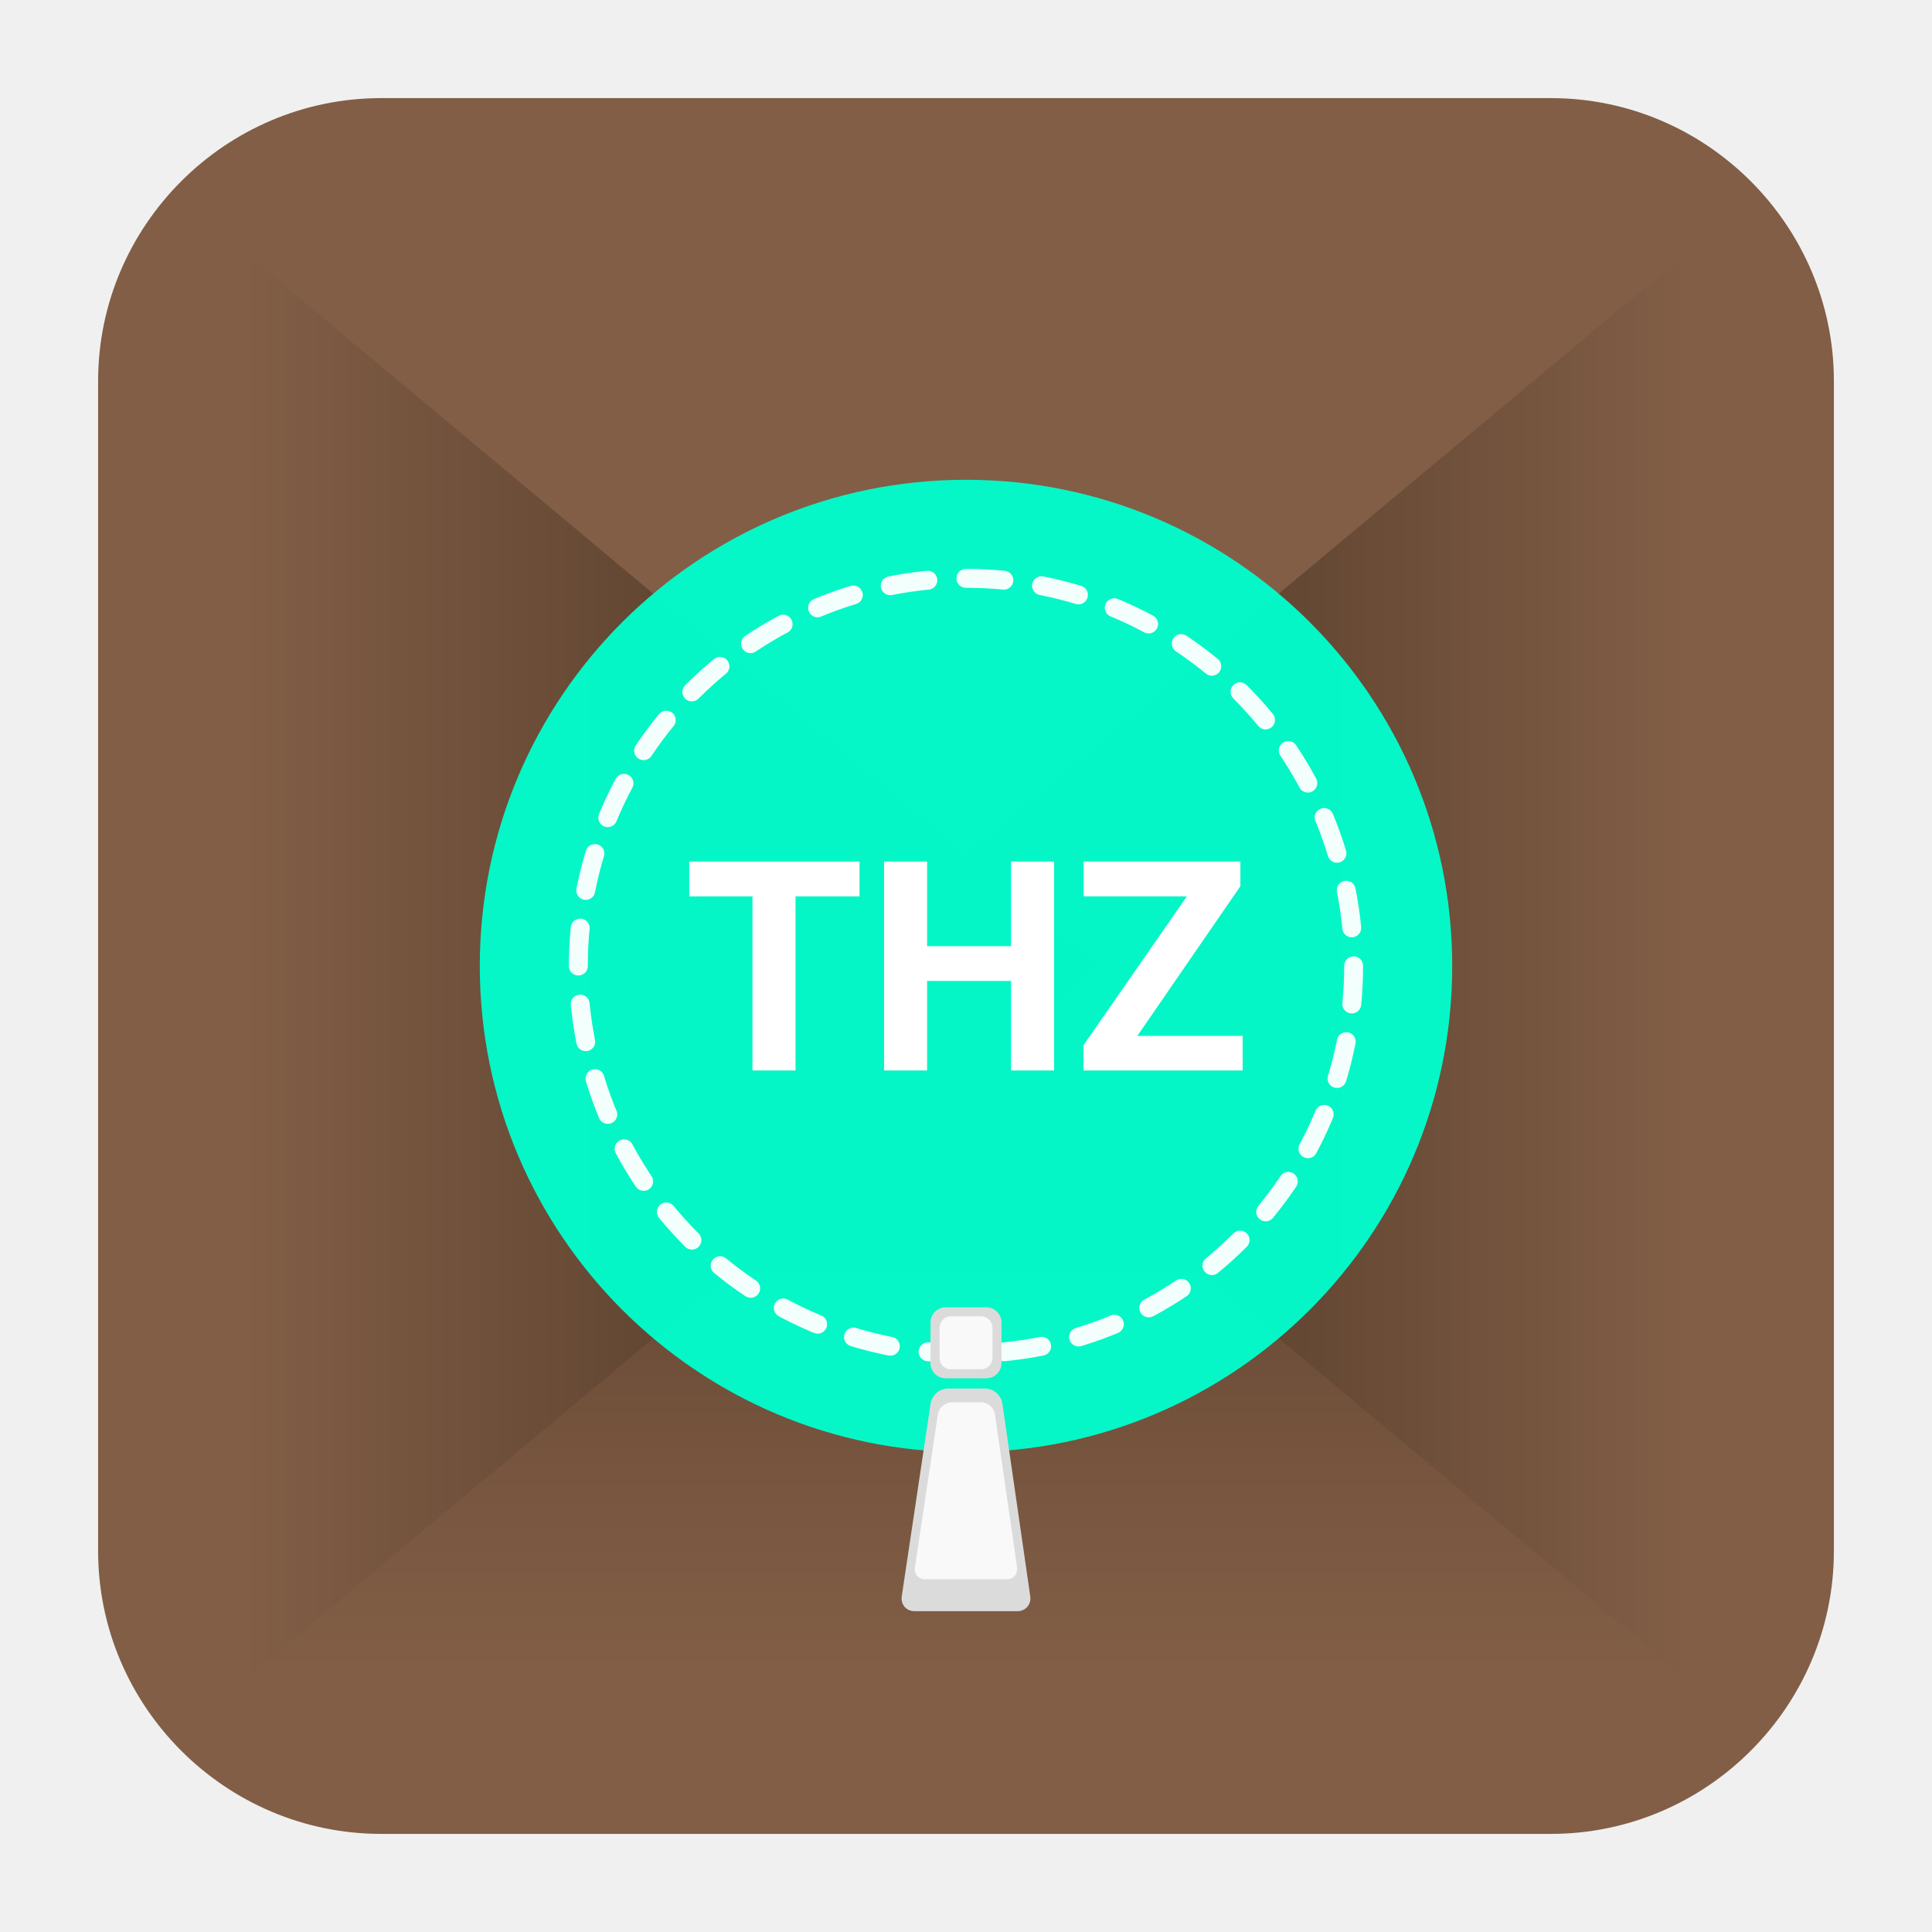
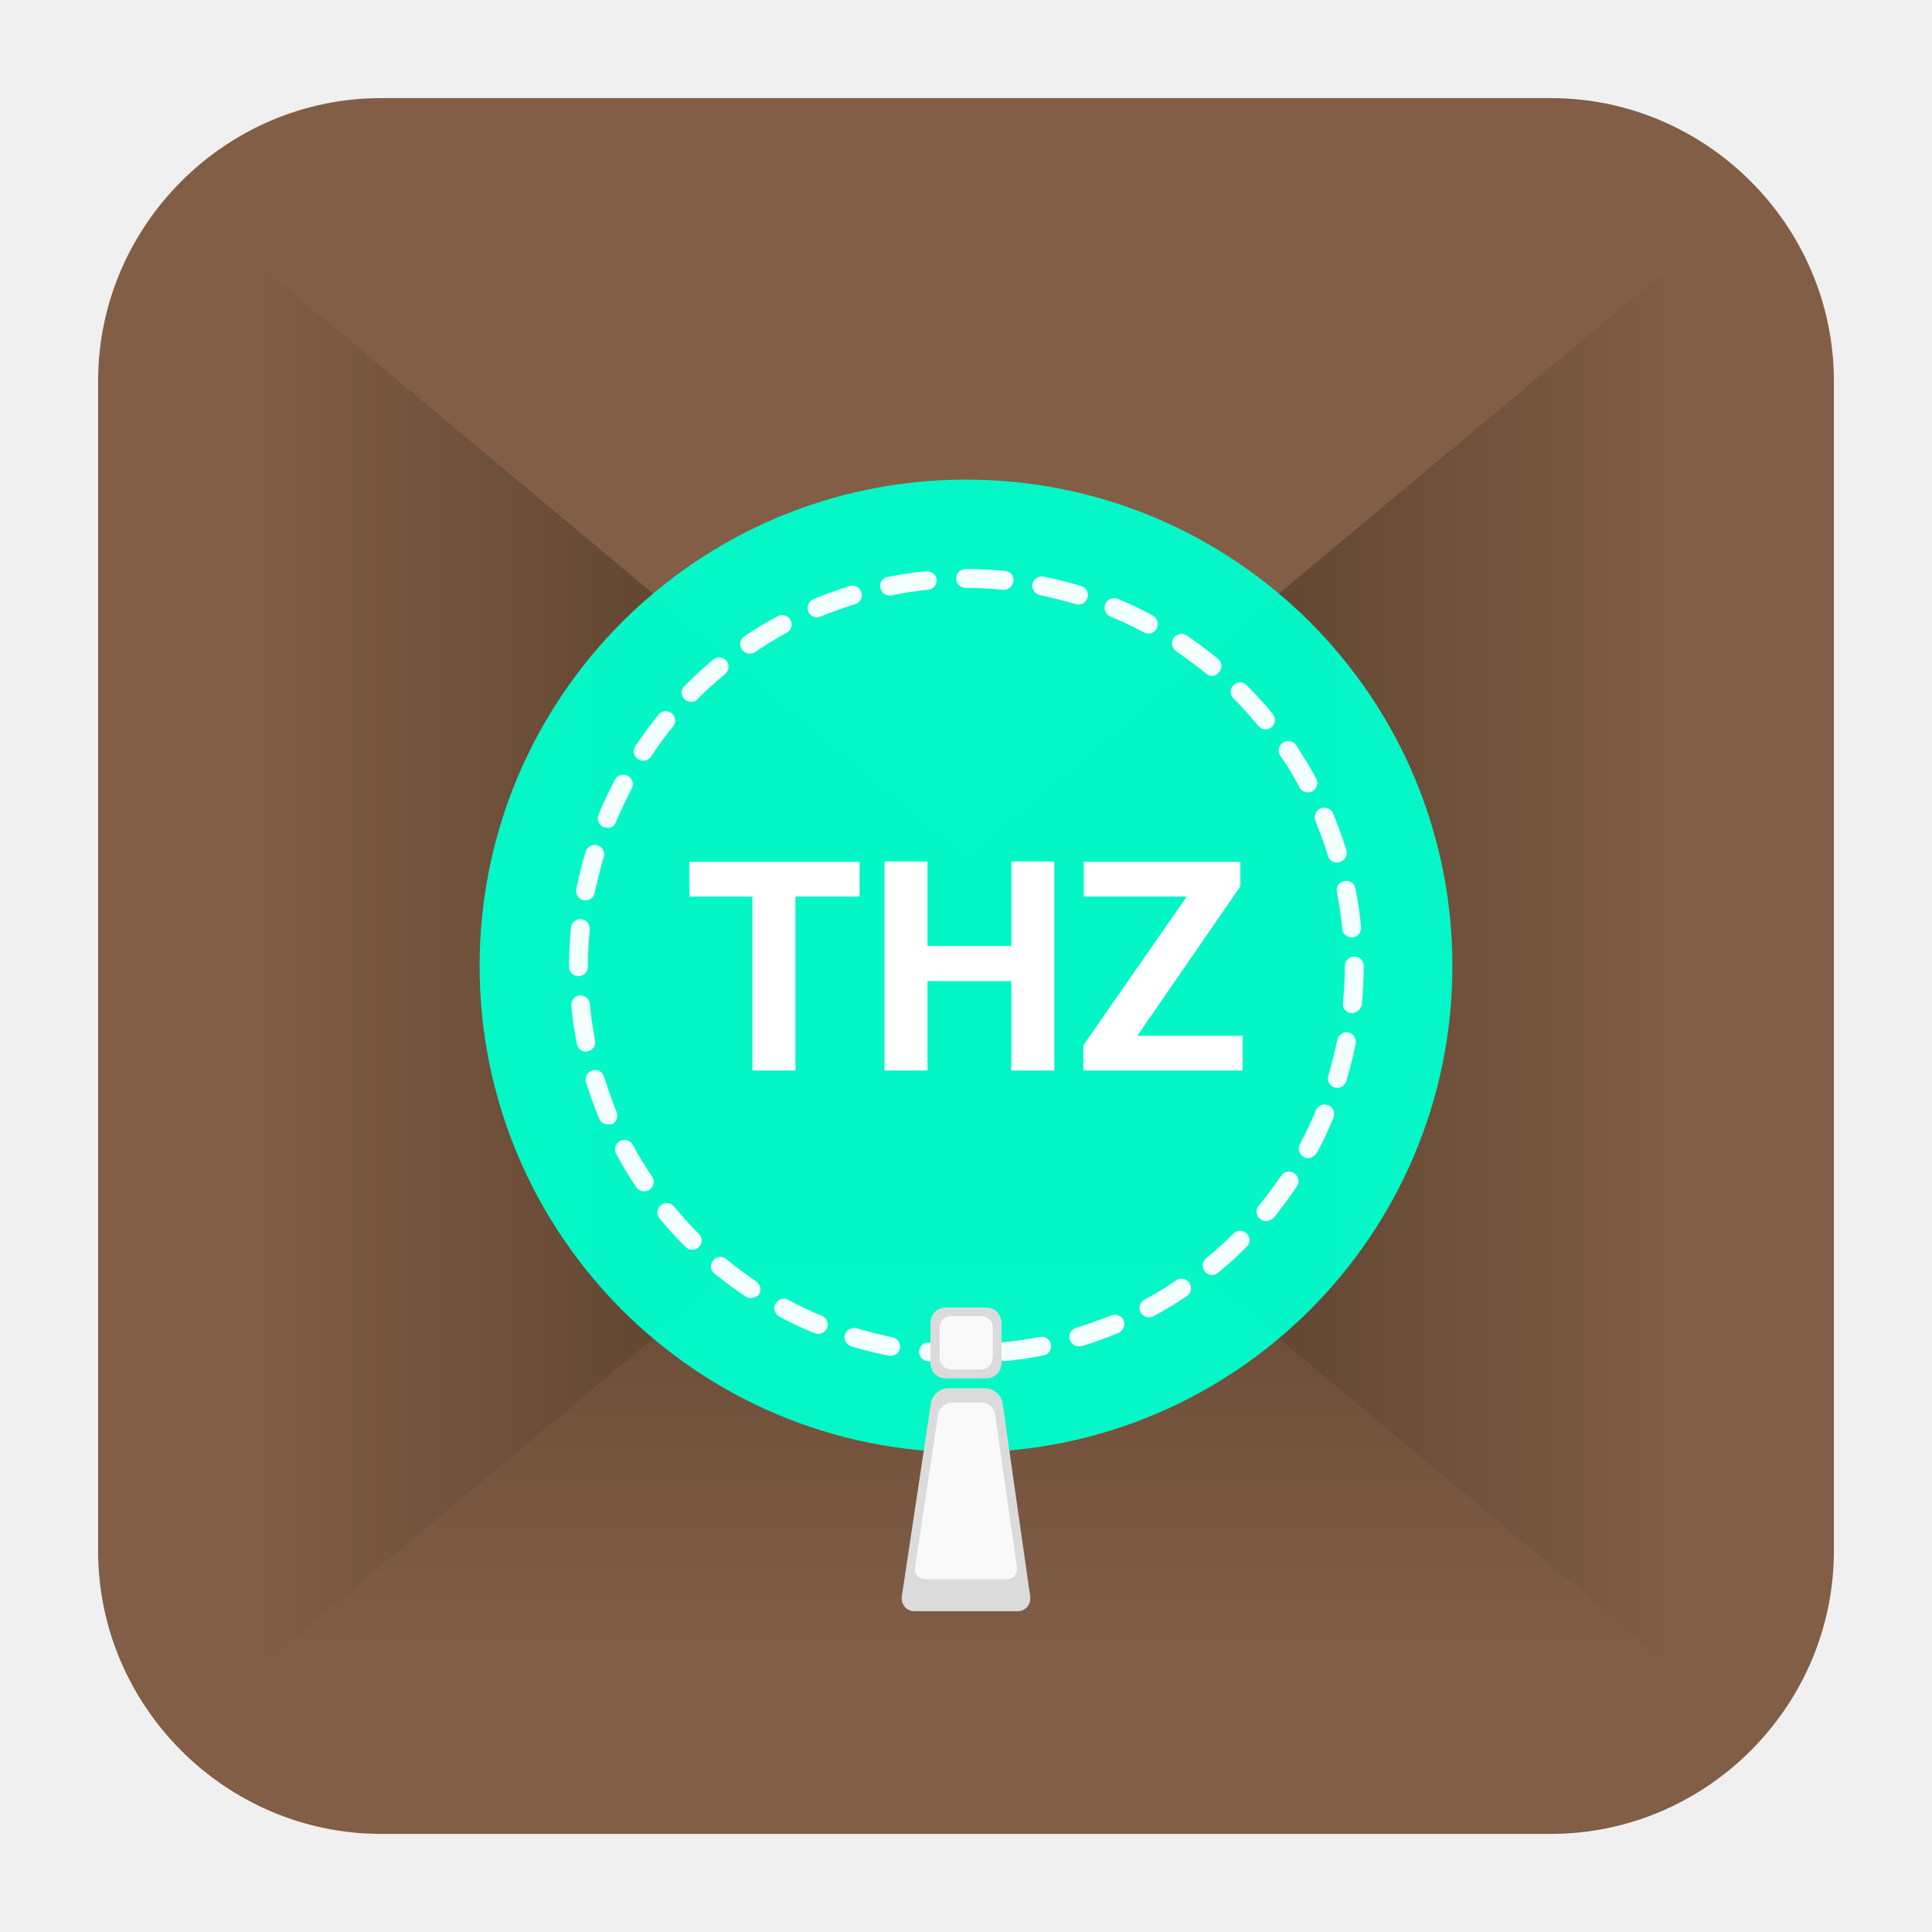
- <svg xmlns="http://www.w3.org/2000/svg" version="1.1" id="Layer_2" x="0px" y="0px" viewBox="0 0 512 512" enable-background="new 0 0 512 512" xml:space="preserve">
-   <path fill="#825E46" d="M411,486H101c-41.25,0-75-33.75-75-75V101c0-41.25,33.75-75,75-75h310c41.25,0,75,33.75,75,75v310  C486,452.25,452.25,486,411,486z" />
+ <svg xmlns="http://www.w3.org/2000/svg" version="1.1" id="Layer_2_1_" x="0px" y="0px" viewBox="0 0 512 512" style="enable-background:new 0 0 512 512;" xml:space="preserve">
+   <style type="text/css">
+ 	.st0{fill:#825E46;}
+ 	.st1{fill:url(#SVGID_1_);}
+ 	.st2{fill:url(#SVGID_2_);}
+ 	.st3{fill:url(#SVGID_3_);}
+ 	.st4{display:none;}
+ 	.st5{display:inline;opacity:0.95;enable-background:new    ;}
+ 	.st6{opacity:0.95;fill:#F45C08;enable-background:new    ;}
+ 	.st7{fill:#FFFFFF;}
+ 	.st8{display:inline;}
+ 	.st9{fill:#DBDBDB;}
+ 	.st10{fill:#F9F9F9;}
+ 	.st11{opacity:0.95;fill:#00FFCE;enable-background:new    ;}
+ 	.st12{opacity:0.95;enable-background:new    ;}
+ </style>
+   <path class="st0" d="M411,486H101c-41.2,0-75-33.8-75-75V101c0-41.2,33.8-75,75-75h310c41.2,0,75,33.8,75,75v310  C486,452.2,452.2,486,411,486z" />
  <g>
-     <linearGradient id="SVGID_1_" gradientUnits="userSpaceOnUse" x1="256" y1="443.014" x2="256" y2="227.272">
+     <linearGradient id="SVGID_1_" gradientUnits="userSpaceOnUse" x1="256" y1="68.986" x2="256" y2="284.728" gradientTransform="matrix(1 0 0 -1 0 512)">
      <stop offset="0" style="stop-color:#825E46" />
      <stop offset="0.329" style="stop-color:#73523C" />
      <stop offset="0.962" style="stop-color:#4B3423" />
      <stop offset="1" style="stop-color:#483221" />
    </linearGradient>
-     <polygon fill="url(#SVGID_1_)" points="68.934,443.014 256,227.272 443.066,443.014  " />
-     <linearGradient id="SVGID_2_" gradientUnits="userSpaceOnUse" x1="220.708" y1="256" x2="447.57" y2="256">
+     <polygon class="st1" points="68.9,443 256,227.3 443.1,443  " />
+     <linearGradient id="SVGID_2_" gradientUnits="userSpaceOnUse" x1="220.708" y1="256" x2="447.57" y2="256" gradientTransform="matrix(1 0 0 -1 0 512)">
      <stop offset="0" style="stop-color:#483221" />
      <stop offset="0.312" style="stop-color:#563D2A" />
      <stop offset="0.902" style="stop-color:#7B5942" />
      <stop offset="1" style="stop-color:#825E46" />
    </linearGradient>
-     <polygon fill="url(#SVGID_2_)" points="447.57,445.439 220.708,256 447.57,66.561  " />
-     <linearGradient id="SVGID_3_" gradientUnits="userSpaceOnUse" x1="64.43" y1="256" x2="291.292" y2="256">
+     <polygon class="st2" points="447.6,445.4 220.7,256 447.6,66.6  " />
+     <linearGradient id="SVGID_3_" gradientUnits="userSpaceOnUse" x1="64.43" y1="256" x2="291.292" y2="256" gradientTransform="matrix(1 0 0 -1 0 512)">
      <stop offset="0" style="stop-color:#825E46" />
-       <stop offset="0.098" style="stop-color:#7B5942" />
+       <stop offset="9.840000e-02" style="stop-color:#7B5942" />
      <stop offset="0.688" style="stop-color:#563D2A" />
      <stop offset="1" style="stop-color:#483221" />
    </linearGradient>
-     <polygon fill="url(#SVGID_3_)" points="64.43,445.439 291.292,256 64.43,66.561  " />
+     <polygon class="st3" points="64.4,445.4 291.3,256 64.4,66.6  " />
  </g>
-   <g display="none">
-     <g display="inline" opacity="0.95" enable-background="new    ">
-       <circle opacity="0.95" fill="#F45C08" enable-background="new    " cx="256" cy="250.081" r="129.794" />
-       <path fill="#FFFFFF" d="M253.249,352.989c-0.008,0-0.017,0-0.025,0c-3.367-0.033-6.762-0.127-10.088-0.279    c-1.399-0.063-2.482-1.25-2.418-2.649c0.064-1.4,1.229-2.492,2.65-2.418c3.266,0.149,6.599,0.241,9.906,0.273    c1.401,0.014,2.525,1.16,2.512,2.561C255.771,351.869,254.638,352.989,253.249,352.989z M265.239,352.852    c-1.361,0-2.488-1.081-2.533-2.452c-0.046-1.4,1.051-2.573,2.451-2.62c3.326-0.11,6.65-0.28,9.881-0.507    c1.401-0.095,2.61,0.955,2.708,2.353c0.098,1.397-0.956,2.61-2.353,2.708c-3.292,0.231-6.68,0.404-10.067,0.517    C265.296,352.852,265.268,352.852,265.239,352.852z M231.291,351.894c-0.078,0-0.156-0.003-0.235-0.011    c-3.416-0.314-6.794-0.698-10.04-1.138c-1.388-0.189-2.36-1.467-2.171-2.855c0.189-1.388,1.471-2.36,2.855-2.172    c3.173,0.432,6.477,0.806,9.821,1.115c1.395,0.128,2.421,1.363,2.293,2.757C233.693,350.906,232.587,351.894,231.291,351.894z     M287.151,351.215c-1.266,0-2.361-0.946-2.516-2.235c-0.166-1.391,0.826-2.653,2.217-2.82c3.344-0.4,6.631-0.872,9.77-1.402    c1.386-0.237,2.691,0.698,2.924,2.078c0.234,1.382-0.697,2.691-2.078,2.924c-3.22,0.544-6.59,1.027-10.014,1.438    C287.353,351.209,287.251,351.215,287.151,351.215z M209.534,348.793c-0.165,0-0.334-0.016-0.503-0.05    c-3.47-0.699-6.799-1.483-9.896-2.332c-1.351-0.371-2.146-1.767-1.775-3.117c0.371-1.351,1.769-2.143,3.117-1.775    c2.985,0.818,6.199,1.576,9.555,2.251c1.373,0.276,2.262,1.614,1.986,2.987C211.776,347.962,210.717,348.793,209.534,348.793z     M308.789,347.387c-1.14,0-2.177-0.775-2.461-1.932c-0.334-1.36,0.497-2.735,1.858-3.068c3.344-0.821,6.502-1.735,9.388-2.714    c1.329-0.452,2.766,0.26,3.217,1.586s-0.26,2.767-1.586,3.217c-3.023,1.026-6.323,1.981-9.808,2.837    C309.193,347.362,308.989,347.387,308.789,347.387z M188.448,342.678c-0.323,0-0.651-0.062-0.968-0.193    c-3.53-1.46-6.654-3.065-9.286-4.773c-1.175-0.762-1.51-2.333-0.748-3.508c0.762-1.176,2.334-1.509,3.508-0.748    c2.373,1.539,5.221,2.999,8.465,4.341c1.294,0.536,1.91,2.019,1.374,3.313C190.388,342.087,189.444,342.678,188.448,342.678z     M329.406,339.911c-0.9,0-1.772-0.48-2.231-1.326c-0.668-1.232-0.212-2.771,1.018-3.44c3.085-1.675,5.608-3.484,7.498-5.373    c0.991-0.991,2.596-0.991,3.587,0c0.991,0.991,0.991,2.596,0,3.587c-2.235,2.235-5.15,4.336-8.663,6.245    C330.23,339.812,329.815,339.911,329.406,339.911z M171.032,329.843c-0.809,0-1.604-0.385-2.095-1.104    c-1.773-2.591-3.44-5.693-4.954-9.222c-0.552-1.288,0.043-2.779,1.331-3.332c1.288-0.55,2.778,0.044,3.331,1.331    c1.385,3.227,2.892,6.04,4.479,8.358c0.791,1.156,0.495,2.735-0.66,3.526C172.024,329.7,171.526,329.843,171.032,329.843z     M344.18,324.313c-0.379,0-0.765-0.086-1.128-0.267c-1.254-0.624-1.766-2.146-1.141-3.4c1.305-2.623,2.535-5.626,3.657-8.926    c0.452-1.326,1.892-2.038,3.218-1.585c1.327,0.451,2.036,1.891,1.585,3.218c-1.195,3.513-2.514,6.727-3.919,9.552    C346.009,323.797,345.112,324.313,344.18,324.313z M162.372,309.739c-1.106,0-2.123-0.729-2.439-1.847    c-0.872-3.081-1.68-6.407-2.401-9.885c-0.284-1.372,0.597-2.715,1.969-2.999c1.369-0.281,2.714,0.597,2.998,1.969    c0.697,3.36,1.476,6.568,2.315,9.534c0.382,1.347-0.402,2.749-1.75,3.131C162.833,309.707,162.601,309.739,162.372,309.739z     M351.217,303.533c-0.189,0-0.381-0.022-0.574-0.066c-1.365-0.316-2.215-1.678-1.899-3.043c0.705-3.047,1.351-6.293,1.92-9.652    c0.235-1.38,1.545-2.311,2.925-2.077c1.381,0.234,2.31,1.544,2.077,2.925c-0.586,3.457-1.251,6.804-1.98,9.947    C353.414,302.741,352.371,303.533,351.217,303.533z M157.977,288.212c-1.244,0-2.33-0.915-2.509-2.183    c-0.456-3.238-0.853-6.614-1.182-10.037c-0.134-1.395,0.888-2.633,2.283-2.767c1.395-0.13,2.633,0.888,2.767,2.282    c0.322,3.349,0.71,6.651,1.155,9.815c0.195,1.387-0.771,2.67-2.158,2.865C158.213,288.204,158.094,288.212,157.977,288.212z     M354.82,281.856c-0.093,0-0.188-0.005-0.283-0.016c-1.392-0.155-2.396-1.409-2.24-2.801c0.357-3.209,0.656-6.523,0.89-9.851    c0.098-1.398,1.305-2.452,2.709-2.352c1.397,0.099,2.45,1.311,2.352,2.709c-0.239,3.395-0.545,6.778-0.91,10.055    C357.194,280.897,356.095,281.856,354.82,281.856z M155.947,266.326c-1.344,0-2.465-1.055-2.531-2.412    c-0.163-3.321-0.269-6.712-0.314-10.077c-0.018-1.401,1.102-2.551,2.503-2.57c0.011,0,0.023,0,0.034,0    c1.386,0,2.518,1.114,2.536,2.503c0.044,3.305,0.147,6.635,0.308,9.895c0.069,1.399-1.01,2.589-2.409,2.658    C156.031,266.325,155.989,266.326,155.947,266.326z M356.291,259.924c-0.022,0-0.045,0-0.067-0.001    c-1.4-0.037-2.506-1.201-2.469-2.602c0.062-2.397,0.094-4.833,0.094-7.241c0.001-0.89-0.003-1.776-0.012-2.662    c-0.014-1.401,1.111-2.548,2.511-2.562c0.009,0,0.018,0,0.027,0c1.389,0,2.522,1.119,2.535,2.511    c0.009,0.905,0.013,1.81,0.012,2.716c0,2.448-0.033,4.929-0.096,7.37C358.79,258.832,357.662,259.924,356.291,259.924z     M155.736,244.346c-0.025,0-0.051-0.001-0.076-0.001c-1.4-0.041-2.502-1.21-2.461-2.61c0.1-3.373,0.261-6.763,0.481-10.075    c0.093-1.398,1.306-2.454,2.699-2.363c1.398,0.093,2.456,1.301,2.363,2.699c-0.216,3.25-0.375,6.577-0.472,9.889    C158.23,243.259,157.103,244.346,155.736,244.346z M355.999,237.945c-1.34,0-2.459-1.049-2.53-2.402    c-0.177-3.337-0.416-6.658-0.71-9.87c-0.128-1.395,0.9-2.63,2.295-2.757c1.392-0.12,2.63,0.9,2.756,2.295    c0.3,3.276,0.544,6.662,0.724,10.064c0.074,1.398-0.999,2.593-2.398,2.667C356.09,237.944,356.045,237.945,355.999,237.945z     M157.293,222.421c-0.097,0-0.195-0.005-0.294-0.017c-1.392-0.161-2.389-1.419-2.229-2.81c0.395-3.426,0.863-6.796,1.391-10.017    c0.226-1.383,1.529-2.321,2.913-2.094c1.383,0.226,2.32,1.531,2.094,2.913c-0.515,3.143-0.971,6.433-1.358,9.779    C159.661,221.468,158.564,222.421,157.293,222.421z M353.881,216.07c-1.239,0-2.323-0.909-2.507-2.172    c-0.49-3.367-1.052-6.636-1.67-9.715c-0.275-1.374,0.614-2.71,1.987-2.986c1.375-0.271,2.711,0.614,2.986,1.987    c0.636,3.168,1.214,6.526,1.716,9.983c0.202,1.386-0.758,2.673-2.144,2.875C354.126,216.061,354.002,216.07,353.881,216.07z     M161.006,200.764c-0.195,0-0.393-0.022-0.591-0.07c-1.362-0.325-2.203-1.693-1.879-3.056c0.831-3.486,1.758-6.791,2.754-9.823    c0.437-1.332,1.872-2.058,3.201-1.618c1.331,0.437,2.056,1.87,1.618,3.201c-0.952,2.9-1.84,6.068-2.639,9.418    C163.193,199.98,162.154,200.764,161.006,200.764z M349.358,194.571c-1.099,0-2.111-0.719-2.434-1.827    c-0.97-3.328-2.04-6.416-3.18-9.18c-0.535-1.294,0.081-2.778,1.376-3.312c1.3-0.534,2.779,0.083,3.312,1.377    c1.21,2.931,2.341,6.193,3.363,9.695c0.391,1.344-0.38,2.753-1.725,3.145C349.832,194.539,349.593,194.571,349.358,194.571z     M168.252,180.065c-0.394,0-0.794-0.092-1.167-0.286c-1.243-0.645-1.727-2.177-1.081-3.42c1.828-3.521,3.842-6.479,5.982-8.792    c0.952-1.027,2.556-1.089,3.585-0.139c1.028,0.952,1.09,2.556,0.139,3.585c-1.833,1.981-3.584,4.566-5.205,7.684    C170.054,179.566,169.169,180.065,168.252,180.065z M340.417,174.603c-0.786,0-1.56-0.364-2.056-1.049    c-0.863-1.191-1.762-2.256-2.67-3.164c-1.077-1.077-2.369-2.137-3.841-3.149c-1.154-0.793-1.448-2.372-0.654-3.527    c0.795-1.155,2.373-1.447,3.527-0.653c1.728,1.187,3.26,2.446,4.556,3.742c1.097,1.097,2.171,2.367,3.19,3.776    c0.822,1.134,0.569,2.72-0.566,3.542C341.453,174.447,340.933,174.603,340.417,174.603z M183.514,164.84    c-0.917,0-1.803-0.499-2.255-1.371c-0.644-1.244-0.158-2.774,1.086-3.419c2.794-1.447,5.997-2.807,9.517-4.042    c1.322-0.465,2.77,0.232,3.233,1.554c0.464,1.322-0.232,2.769-1.554,3.233c-3.297,1.157-6.279,2.422-8.864,3.76    C184.305,164.748,183.907,164.84,183.514,164.84z M322.657,162.195c-0.313,0-0.631-0.058-0.939-0.181    c-2.783-1.111-5.885-2.153-9.22-3.099c-1.347-0.382-2.13-1.785-1.748-3.132c0.382-1.347,1.782-2.131,3.133-1.748    c3.501,0.994,6.77,2.093,9.716,3.269c1.301,0.519,1.935,1.994,1.416,3.296C324.618,161.59,323.665,162.195,322.657,162.195z     M204.214,157.606c-1.148,0-2.188-0.784-2.466-1.949c-0.324-1.363,0.517-2.731,1.88-3.055c3.136-0.747,6.482-1.431,9.942-2.034    c1.386-0.238,2.694,0.684,2.934,2.063c0.24,1.38-0.684,2.694-2.063,2.934c-3.359,0.585-6.602,1.248-9.638,1.971    C204.605,157.584,204.408,157.606,204.214,157.606z M301.525,156.254c-0.161,0-0.325-0.015-0.489-0.048    c-3.091-0.603-6.363-1.15-9.724-1.624c-1.387-0.196-2.352-1.479-2.157-2.866c0.195-1.387,1.472-2.347,2.866-2.157    c3.448,0.486,6.809,1.048,9.988,1.668c1.374,0.269,2.271,1.601,2.003,2.975C303.775,155.414,302.714,156.254,301.525,156.254z     M225.872,153.899c-1.271,0-2.368-0.953-2.517-2.247c-0.161-1.392,0.838-2.649,2.23-2.809c3.269-0.376,6.652-0.695,10.053-0.946    c1.402-0.109,2.613,0.946,2.716,2.343c0.103,1.397-0.946,2.613-2.343,2.716c-3.333,0.246-6.646,0.558-9.847,0.926    C226.067,153.894,225.969,153.899,225.872,153.899z M279.755,153.253c-0.074,0-0.15-0.003-0.225-0.01    c-3.23-0.284-6.552-0.512-9.874-0.676c-1.399-0.069-2.477-1.26-2.408-2.659c0.069-1.399,1.268-2.485,2.659-2.408    c3.385,0.168,6.773,0.4,10.066,0.69c1.396,0.123,2.427,1.353,2.305,2.749C282.162,152.259,281.055,153.253,279.755,153.253z     M247.796,152.351c-1.366,0-2.494-1.087-2.534-2.462c-0.041-1.4,1.061-2.569,2.461-2.61c3.322-0.097,6.716-0.135,10.083-0.115    c1.401,0.008,2.529,1.15,2.522,2.551c-0.008,1.396-1.142,2.522-2.536,2.522c-0.005,0-0.01,0-0.015,0    c-3.31-0.019-6.642,0.018-9.904,0.113C247.847,152.35,247.822,152.351,247.796,152.351z" />
+   <g class="st4">
+     <g class="st5">
+       <circle class="st6" cx="256" cy="250.1" r="129.8" />
+       <path class="st7" d="M253.2,353C253.2,353,253.2,353,253.2,353c-3.4,0-6.8-0.1-10.1-0.3c-1.4-0.1-2.5-1.2-2.4-2.6    c0.1-1.4,1.2-2.5,2.6-2.4c3.3,0.1,6.6,0.2,9.9,0.3c1.4,0,2.5,1.2,2.5,2.6C255.8,351.9,254.6,353,253.2,353z M265.2,352.9    c-1.4,0-2.5-1.1-2.5-2.5c0-1.4,1.1-2.6,2.5-2.6c3.3-0.1,6.6-0.3,9.9-0.5c1.4-0.1,2.6,1,2.7,2.4c0.1,1.4-1,2.6-2.4,2.7    C272.1,352.6,268.7,352.7,265.2,352.9C265.3,352.9,265.3,352.9,265.2,352.9z M231.3,351.9c-0.1,0-0.2,0-0.2,0    c-3.4-0.3-6.8-0.7-10-1.1c-1.4-0.2-2.4-1.5-2.2-2.9s1.5-2.4,2.9-2.2c3.2,0.4,6.5,0.8,9.8,1.1c1.4,0.1,2.4,1.4,2.3,2.8    C233.7,350.9,232.6,351.9,231.3,351.9z M287.2,351.2c-1.3,0-2.4-0.9-2.5-2.2c-0.2-1.4,0.8-2.7,2.2-2.8c3.3-0.4,6.6-0.9,9.8-1.4    c1.4-0.2,2.7,0.7,2.9,2.1c0.2,1.4-0.7,2.7-2.1,2.9c-3.2,0.5-6.6,1-10,1.4C287.4,351.2,287.3,351.2,287.2,351.2z M209.5,348.8    c-0.2,0-0.3,0-0.5,0c-3.5-0.7-6.8-1.5-9.9-2.3c-1.4-0.4-2.1-1.8-1.8-3.1c0.4-1.4,1.8-2.1,3.1-1.8c3,0.8,6.2,1.6,9.6,2.3    c1.4,0.3,2.3,1.6,2,3C211.8,348,210.7,348.8,209.5,348.8z M308.8,347.4c-1.1,0-2.2-0.8-2.5-1.9c-0.3-1.4,0.5-2.7,1.9-3.1    c3.3-0.8,6.5-1.7,9.4-2.7c1.3-0.5,2.8,0.3,3.2,1.6s-0.3,2.8-1.6,3.2c-3,1-6.3,2-9.8,2.8C309.2,347.4,309,347.4,308.8,347.4z     M188.4,342.7c-0.3,0-0.7-0.1-1-0.2c-3.5-1.5-6.7-3.1-9.3-4.8c-1.2-0.8-1.5-2.3-0.7-3.5c0.8-1.2,2.3-1.5,3.5-0.7    c2.4,1.5,5.2,3,8.5,4.3c1.3,0.5,1.9,2,1.4,3.3C190.4,342.1,189.4,342.7,188.4,342.7z M329.4,339.9c-0.9,0-1.8-0.5-2.2-1.3    c-0.7-1.2-0.2-2.8,1-3.4c3.1-1.7,5.6-3.5,7.5-5.4c1-1,2.6-1,3.6,0s1,2.6,0,3.6c-2.2,2.2-5.1,4.3-8.7,6.2    C330.2,339.8,329.8,339.9,329.4,339.9z M171,329.8c-0.8,0-1.6-0.4-2.1-1.1c-1.8-2.6-3.4-5.7-5-9.2c-0.6-1.3,0-2.8,1.3-3.3    c1.3-0.5,2.8,0,3.3,1.3c1.4,3.2,2.9,6,4.5,8.4c0.8,1.2,0.5,2.7-0.7,3.5C172,329.7,171.5,329.8,171,329.8z M344.2,324.3    c-0.4,0-0.8-0.1-1.1-0.3c-1.3-0.6-1.8-2.1-1.1-3.4c1.3-2.6,2.5-5.6,3.7-8.9c0.5-1.3,1.9-2,3.2-1.6c1.3,0.5,2,1.9,1.6,3.2    c-1.2,3.5-2.5,6.7-3.9,9.6C346,323.8,345.1,324.3,344.2,324.3z M162.4,309.7c-1.1,0-2.1-0.7-2.4-1.8c-0.9-3.1-1.7-6.4-2.4-9.9    c-0.3-1.4,0.6-2.7,2-3c1.4-0.3,2.7,0.6,3,2c0.7,3.4,1.5,6.6,2.3,9.5c0.4,1.3-0.4,2.7-1.8,3.1C162.8,309.7,162.6,309.7,162.4,309.7    z M351.2,303.5c-0.2,0-0.4,0-0.6-0.1c-1.4-0.3-2.2-1.7-1.9-3c0.7-3,1.4-6.3,1.9-9.7c0.2-1.4,1.5-2.3,2.9-2.1    c1.4,0.2,2.3,1.5,2.1,2.9c-0.6,3.5-1.3,6.8-2,9.9C353.4,302.7,352.4,303.5,351.2,303.5z M158,288.2c-1.2,0-2.3-0.9-2.5-2.2    c-0.5-3.2-0.9-6.6-1.2-10c-0.1-1.4,0.9-2.6,2.3-2.8c1.4-0.1,2.6,0.9,2.8,2.3c0.3,3.3,0.7,6.7,1.2,9.8c0.2,1.4-0.8,2.7-2.2,2.9    C158.2,288.2,158.1,288.2,158,288.2z M354.8,281.9c-0.1,0-0.2,0-0.3,0c-1.4-0.2-2.4-1.4-2.2-2.8c0.4-3.2,0.7-6.5,0.9-9.9    c0.1-1.4,1.3-2.5,2.7-2.4c1.4,0.1,2.5,1.3,2.4,2.7c-0.2,3.4-0.5,6.8-0.9,10.1C357.2,280.9,356.1,281.9,354.8,281.9z M155.9,266.3    c-1.3,0-2.5-1.1-2.5-2.4c-0.2-3.3-0.3-6.7-0.3-10.1c0-1.4,1.1-2.6,2.5-2.6c0,0,0,0,0,0c1.4,0,2.5,1.1,2.5,2.5    c0,3.3,0.1,6.6,0.3,9.9c0.1,1.4-1,2.6-2.4,2.7C156,266.3,156,266.3,155.9,266.3z M356.3,259.9    C356.3,259.9,356.2,259.9,356.3,259.9c-1.5,0-2.6-1.2-2.5-2.6c0.1-2.4,0.1-4.8,0.1-7.2c0-0.9,0-1.8,0-2.7c0-1.4,1.1-2.5,2.5-2.6    c0,0,0,0,0,0c1.4,0,2.5,1.1,2.5,2.5c0,0.9,0,1.8,0,2.7c0,2.4,0,4.9-0.1,7.4C358.8,258.8,357.7,259.9,356.3,259.9z M155.7,244.3    C155.7,244.3,155.7,244.3,155.7,244.3c-1.5,0-2.6-1.2-2.5-2.6c0.1-3.4,0.3-6.8,0.5-10.1c0.1-1.4,1.3-2.5,2.7-2.4    c1.4,0.1,2.5,1.3,2.4,2.7c-0.2,3.2-0.4,6.6-0.5,9.9C158.2,243.3,157.1,244.3,155.7,244.3z M356,237.9c-1.3,0-2.5-1-2.5-2.4    c-0.2-3.3-0.4-6.7-0.7-9.9c-0.1-1.4,0.9-2.6,2.3-2.8c1.4-0.1,2.6,0.9,2.8,2.3c0.3,3.3,0.5,6.7,0.7,10.1c0.1,1.4-1,2.6-2.4,2.7    C356.1,237.9,356,237.9,356,237.9z M157.3,222.4c-0.1,0-0.2,0-0.3,0c-1.4-0.2-2.4-1.4-2.2-2.8c0.4-3.4,0.9-6.8,1.4-10    c0.2-1.4,1.5-2.3,2.9-2.1c1.4,0.2,2.3,1.5,2.1,2.9c-0.5,3.1-1,6.4-1.4,9.8C159.7,221.5,158.6,222.4,157.3,222.4z M353.9,216.1    c-1.2,0-2.3-0.9-2.5-2.2c-0.5-3.4-1.1-6.6-1.7-9.7c-0.3-1.4,0.6-2.7,2-3c1.4-0.3,2.7,0.6,3,2c0.6,3.2,1.2,6.5,1.7,10    c0.2,1.4-0.8,2.7-2.1,2.9C354.1,216.1,354,216.1,353.9,216.1z M161,200.8c-0.2,0-0.4,0-0.6-0.1c-1.4-0.3-2.2-1.7-1.9-3.1    c0.8-3.5,1.8-6.8,2.8-9.8c0.4-1.3,1.9-2.1,3.2-1.6c1.3,0.4,2.1,1.9,1.6,3.2c-1,2.9-1.8,6.1-2.6,9.4    C163.2,200,162.2,200.8,161,200.8z M349.4,194.6c-1.1,0-2.1-0.7-2.4-1.8c-1-3.3-2-6.4-3.2-9.2c-0.5-1.3,0.1-2.8,1.4-3.3    c1.3-0.5,2.8,0.1,3.3,1.4c1.2,2.9,2.3,6.2,3.4,9.7c0.4,1.3-0.4,2.8-1.7,3.1C349.8,194.5,349.6,194.6,349.4,194.6z M168.3,180.1    c-0.4,0-0.8-0.1-1.2-0.3c-1.2-0.6-1.7-2.2-1.1-3.4c1.8-3.5,3.8-6.5,6-8.8c1-1,2.6-1.1,3.6-0.1c1,1,1.1,2.6,0.1,3.6    c-1.8,2-3.6,4.6-5.2,7.7C170.1,179.6,169.2,180.1,168.3,180.1z M340.4,174.6c-0.8,0-1.6-0.4-2.1-1c-0.9-1.2-1.8-2.3-2.7-3.2    c-1.1-1.1-2.4-2.1-3.8-3.1c-1.2-0.8-1.4-2.4-0.7-3.5c0.8-1.2,2.4-1.4,3.5-0.7c1.7,1.2,3.3,2.4,4.6,3.7c1.1,1.1,2.2,2.4,3.2,3.8    c0.8,1.1,0.6,2.7-0.6,3.5C341.5,174.4,340.9,174.6,340.4,174.6z M183.5,164.8c-0.9,0-1.8-0.5-2.3-1.4c-0.6-1.2-0.2-2.8,1.1-3.4    c2.8-1.4,6-2.8,9.5-4c1.3-0.5,2.8,0.2,3.2,1.6c0.5,1.3-0.2,2.8-1.6,3.2c-3.3,1.2-6.3,2.4-8.9,3.8    C184.3,164.7,183.9,164.8,183.5,164.8z M322.7,162.2c-0.3,0-0.6-0.1-0.9-0.2c-2.8-1.1-5.9-2.2-9.2-3.1c-1.3-0.4-2.1-1.8-1.7-3.1    c0.4-1.3,1.8-2.1,3.1-1.7c3.5,1,6.8,2.1,9.7,3.3c1.3,0.5,1.9,2,1.4,3.3C324.6,161.6,323.7,162.2,322.7,162.2z M204.2,157.6    c-1.1,0-2.2-0.8-2.5-1.9c-0.3-1.4,0.5-2.7,1.9-3.1c3.1-0.7,6.5-1.4,9.9-2c1.4-0.2,2.7,0.7,2.9,2.1c0.2,1.4-0.7,2.7-2.1,2.9    c-3.4,0.6-6.6,1.2-9.6,2C204.6,157.6,204.4,157.6,204.2,157.6z M301.5,156.3c-0.2,0-0.3,0-0.5,0c-3.1-0.6-6.4-1.1-9.7-1.6    c-1.4-0.2-2.4-1.5-2.2-2.9c0.2-1.4,1.5-2.3,2.9-2.2c3.4,0.5,6.8,1,10,1.7c1.4,0.3,2.3,1.6,2,3    C303.8,155.4,302.7,156.3,301.5,156.3z M225.9,153.9c-1.3,0-2.4-1-2.5-2.2c-0.2-1.4,0.8-2.6,2.2-2.8c3.3-0.4,6.7-0.7,10.1-0.9    c1.4-0.1,2.6,0.9,2.7,2.3s-0.9,2.6-2.3,2.7c-3.3,0.2-6.6,0.6-9.8,0.9C226.1,153.9,226,153.9,225.9,153.9z M279.8,153.3    c-0.1,0-0.1,0-0.2,0c-3.2-0.3-6.6-0.5-9.9-0.7c-1.4-0.1-2.5-1.3-2.4-2.7s1.3-2.5,2.7-2.4c3.4,0.2,6.8,0.4,10.1,0.7    c1.4,0.1,2.4,1.4,2.3,2.7C282.2,152.3,281.1,153.3,279.8,153.3z M247.8,152.4c-1.4,0-2.5-1.1-2.5-2.5c0-1.4,1.1-2.6,2.5-2.6    c3.3-0.1,6.7-0.1,10.1-0.1c1.4,0,2.5,1.1,2.5,2.6c0,1.4-1.1,2.5-2.5,2.5c0,0,0,0,0,0C254.5,152.2,251.1,152.3,247.8,152.4    C247.8,152.4,247.8,152.4,247.8,152.4z" />
    </g>
-     <g display="inline">
-       <path fill="#DBDBDB" d="M273.028,417.025c0.315,2.179-1.228,3.961-3.429,3.961h-27.215c-2.201,0-3.736-1.781-3.41-3.958    l7.651-51.098c0.326-2.177,2.394-3.958,4.595-3.958h9.841c2.201,0,4.26,1.782,4.575,3.961L273.028,417.025z" />
+     <g class="st8">
+       <path class="st9" d="M273,417c0.3,2.2-1.2,4-3.4,4h-27.2c-2.2,0-3.7-1.8-3.4-4l7.7-51.1c0.3-2.2,2.4-4,4.6-4h9.8    c2.2,0,4.3,1.8,4.6,4L273,417z" />
      <g>
-         <path fill="#DBDBDB" d="M265.405,355.259c0,2.201-1.801,4.002-4.002,4.002h-10.806c-2.201,0-4.002-1.801-4.002-4.002v-10.806     c0-2.201,1.801-4.002,4.002-4.002h10.806c2.201,0,4.002,1.801,4.002,4.002V355.259z" />
-         <path fill="#F9F9F9" d="M263.008,353.882c0,1.64-1.342,2.982-2.982,2.982h-8.052c-1.64,0-2.982-1.342-2.982-2.982v-8.052     c0-1.64,1.342-2.982,2.982-2.982h8.052c1.64,0,2.982,1.342,2.982,2.982V353.882z" />
+         <path class="st9" d="M265.4,355.3c0,2.2-1.8,4-4,4h-10.8c-2.2,0-4-1.8-4-4v-10.8c0-2.2,1.8-4,4-4h10.8c2.2,0,4,1.8,4,4V355.3z" />
+         <path class="st10" d="M263,353.9c0,1.6-1.3,3-3,3H252c-1.6,0-3-1.3-3-3v-8.1c0-1.6,1.3-3,3-3h8.1c1.6,0,3,1.3,3,3V353.9z" />
      </g>
-       <path fill="#F9F9F9" d="M269.535,409.383c0.251,1.732-0.976,3.148-2.726,3.148h-21.632c-1.75,0-2.969-1.416-2.71-3.146    l6.081-40.615c0.259-1.73,1.903-3.146,3.652-3.146h7.822c1.75,0,3.386,1.417,3.637,3.148L269.535,409.383z" />
+       <path class="st10" d="M269.5,409.4c0.3,1.7-1,3.1-2.7,3.1h-21.6c-1.8,0-3-1.4-2.7-3.1l6.1-40.6c0.3-1.7,1.9-3.1,3.7-3.1h7.8    c1.8,0,3.4,1.4,3.6,3.1L269.5,409.4z" />
    </g>
  </g>
-   <circle opacity="0.95" fill="#00FFCE" enable-background="new    " cx="256" cy="256" r="128.85" />
-   <g opacity="0.95" enable-background="new    ">
-     <circle fill="none" stroke="#FFFFFF" stroke-width="5" stroke-linecap="round" stroke-linejoin="round" stroke-dasharray="10.086,10.086" cx="256" cy="256" r="102.73" />
+   <circle class="st11" cx="256" cy="256" r="128.9" />
+   <g class="st12">
+     <g>
+       <path class="st7" d="M256.1,361.2H256c-3.4,0-6.8-0.2-10.2-0.5c-1.4-0.1-2.4-1.4-2.2-2.7c0.1-1.4,1.4-2.4,2.7-2.2    c3.2,0.3,6.5,0.5,9.7,0.5h0.1c1.4,0,2.5,1.1,2.5,2.5S257.5,361.2,256.1,361.2z M266.2,360.7c-1.3,0-2.4-1-2.5-2.3    c-0.1-1.4,0.9-2.6,2.2-2.7c3.3-0.3,6.5-0.8,9.7-1.4c1.3-0.3,2.7,0.6,2.9,2c0.3,1.4-0.6,2.7-2,2.9c-3.4,0.7-6.8,1.2-10.2,1.5    C266.3,360.7,266.3,360.7,266.2,360.7z M236.1,359.3c-0.2,0-0.3,0-0.5,0c-3.4-0.7-6.7-1.5-10-2.5c-1.3-0.4-2.1-1.8-1.7-3.1    c0.4-1.3,1.8-2.1,3.1-1.7c3.1,0.9,6.3,1.7,9.5,2.4c1.4,0.3,2.2,1.6,2,2.9C238.3,358.5,237.3,359.3,236.1,359.3z M285.9,356.8    c-1.1,0-2.1-0.7-2.4-1.8c-0.4-1.3,0.3-2.7,1.7-3.1c3.1-1,6.2-2.1,9.3-3.3c1.3-0.5,2.7,0.1,3.3,1.3c0.5,1.3-0.1,2.7-1.3,3.3    c-3.2,1.3-6.4,2.5-9.7,3.5C286.4,356.8,286.2,356.8,285.9,356.8z M216.8,353.5c-0.3,0-0.6-0.1-1-0.2c-3.2-1.3-6.3-2.8-9.3-4.4    c-1.2-0.7-1.7-2.2-1-3.4c0.7-1.2,2.2-1.7,3.4-1c2.9,1.5,5.9,3,8.9,4.2c1.3,0.5,1.9,2,1.4,3.3C218.7,352.9,217.8,353.5,216.8,353.5    z M304.5,349.1c-0.9,0-1.8-0.5-2.2-1.3c-0.7-1.2-0.2-2.7,1-3.4c2.9-1.5,5.7-3.2,8.4-5.1c1.1-0.8,2.7-0.5,3.5,0.7s0.5,2.7-0.7,3.5    c-2.8,1.9-5.8,3.7-8.8,5.3C305.3,349,304.9,349.1,304.5,349.1z M199,344c-0.5,0-1-0.1-1.4-0.4c-2.9-1.9-5.6-4-8.3-6.1    c-1.1-0.9-1.2-2.5-0.3-3.5c0.9-1.1,2.5-1.2,3.5-0.3c2.5,2.1,5.2,4,7.9,5.9c1.1,0.8,1.5,2.3,0.7,3.5C200.6,343.6,199.8,344,199,344    z M321.2,337.9c-0.7,0-1.4-0.3-1.9-0.9c-0.9-1.1-0.7-2.6,0.3-3.5c2.5-2.1,5-4.3,7.3-6.6c1-1,2.6-1,3.5,0c1,1,1,2.6,0,3.5    c-2.4,2.4-5,4.8-7.6,6.9C322.4,337.7,321.8,337.9,321.2,337.9z M183.5,331.2c-0.6,0-1.3-0.2-1.8-0.7c-2.4-2.4-4.8-5-6.9-7.6    c-0.9-1.1-0.7-2.6,0.3-3.5c1.1-0.9,2.6-0.7,3.5,0.3c2.1,2.5,4.3,5,6.6,7.3c1,1,1,2.6,0,3.5C184.7,331,184.1,331.2,183.5,331.2z     M335.5,323.6c-0.6,0-1.1-0.2-1.6-0.6c-1.1-0.9-1.2-2.5-0.3-3.5c2.1-2.5,4-5.2,5.9-7.9c0.8-1.1,2.3-1.5,3.5-0.7    c1.1,0.8,1.5,2.3,0.7,3.5c-1.9,2.8-4,5.6-6.1,8.3C336.9,323.3,336.2,323.6,335.5,323.6z M170.7,315.7c-0.8,0-1.6-0.4-2.1-1.1    c-1.9-2.8-3.7-5.8-5.3-8.8c-0.7-1.2-0.2-2.7,1-3.4c1.2-0.7,2.7-0.2,3.4,1c1.5,2.9,3.3,5.7,5.1,8.4c0.8,1.1,0.5,2.7-0.7,3.5    C171.6,315.6,171.1,315.7,170.7,315.7z M346.7,306.9c-0.4,0-0.8-0.1-1.2-0.3c-1.2-0.7-1.7-2.2-1-3.4c1.5-2.9,3-5.9,4.2-8.9    c0.5-1.3,2-1.9,3.3-1.4c1.3,0.5,1.9,2,1.4,3.3c-1.3,3.2-2.8,6.3-4.4,9.3C348.4,306.4,347.5,306.9,346.7,306.9z M161.1,298    c-1,0-1.9-0.6-2.3-1.5c-1.3-3.2-2.5-6.4-3.5-9.7c-0.4-1.3,0.3-2.7,1.7-3.1c1.3-0.4,2.7,0.3,3.1,1.7c1,3.1,2.1,6.2,3.3,9.3    c0.5,1.3-0.1,2.7-1.3,3.3C161.8,297.9,161.4,298,161.1,298z M354.4,288.3c-0.2,0-0.5,0-0.7-0.1c-1.3-0.4-2.1-1.8-1.7-3.1    c0.9-3.1,1.7-6.3,2.4-9.5c0.3-1.4,1.6-2.2,2.9-2s2.2,1.6,2,2.9c-0.7,3.4-1.5,6.7-2.5,10C356.4,287.6,355.4,288.3,354.4,288.3z     M155.3,278.7c-1.2,0-2.2-0.8-2.4-2c-0.7-3.4-1.2-6.8-1.5-10.2c-0.1-1.4,0.9-2.6,2.2-2.7c1.4-0.1,2.6,0.9,2.7,2.2    c0.3,3.3,0.8,6.5,1.4,9.7c0.3,1.4-0.6,2.7-2,2.9C155.6,278.7,155.4,278.7,155.3,278.7z M358.3,268.5c-0.1,0-0.2,0-0.2,0    c-1.4-0.1-2.4-1.4-2.2-2.7c0.3-3.2,0.5-6.5,0.5-9.8c0-1.4,1.1-2.5,2.5-2.5s2.5,1.1,2.5,2.5v0.1c0,3.4-0.2,6.9-0.5,10.2    C360.6,267.5,359.5,268.5,358.3,268.5z M153.3,258.7c-1.4,0-2.5-1.1-2.5-2.5V256c0-3.4,0.2-6.8,0.5-10.1c0.1-1.4,1.3-2.4,2.7-2.3    c1.4,0.1,2.4,1.4,2.3,2.7c-0.3,3.2-0.5,6.4-0.5,9.6v0.2C155.8,257.6,154.7,258.7,153.3,258.7z M358.2,248.4c-1.3,0-2.4-1-2.5-2.3    c-0.3-3.3-0.8-6.5-1.4-9.7c-0.3-1.4,0.6-2.7,2-2.9c1.4-0.3,2.7,0.6,2.9,2c0.7,3.4,1.2,6.8,1.5,10.2c0.1,1.4-0.9,2.6-2.2,2.7    C358.4,248.4,358.3,248.4,358.2,248.4z M155.2,238.6c-0.2,0-0.3,0-0.5,0c-1.4-0.3-2.2-1.6-2-2.9c0.7-3.4,1.5-6.7,2.5-10    c0.4-1.3,1.8-2.1,3.1-1.7c1.3,0.4,2.1,1.8,1.7,3.1c-0.9,3.1-1.7,6.3-2.4,9.5C157.4,237.8,156.4,238.6,155.2,238.6z M354.3,228.6    c-1.1,0-2.1-0.7-2.4-1.8c-0.9-3.1-2.1-6.2-3.3-9.3c-0.5-1.3,0.1-2.7,1.4-3.3c1.3-0.5,2.7,0.1,3.3,1.4c1.3,3.2,2.5,6.4,3.5,9.7    c0.4,1.3-0.3,2.7-1.7,3.1C354.8,228.6,354.6,228.6,354.3,228.6z M161,219.4c-0.3,0-0.6-0.1-1-0.2c-1.3-0.5-1.9-2-1.4-3.3    c1.3-3.2,2.8-6.3,4.4-9.3c0.6-1.2,2.2-1.7,3.4-1s1.7,2.2,1,3.4c-1.5,2.9-2.9,5.9-4.2,8.9C162.9,218.8,162,219.4,161,219.4z     M346.6,210c-0.9,0-1.8-0.5-2.2-1.3c-1.5-2.9-3.2-5.7-5.1-8.4c-0.8-1.1-0.5-2.7,0.7-3.5c1.1-0.8,2.7-0.5,3.5,0.7    c1.9,2.9,3.7,5.8,5.3,8.8c0.7,1.2,0.2,2.7-1,3.4C347.4,209.9,347,210,346.6,210z M170.5,201.6c-0.5,0-1-0.1-1.4-0.4    c-1.1-0.8-1.5-2.3-0.7-3.5c1.9-2.9,4-5.6,6.1-8.3c0.9-1.1,2.4-1.2,3.5-0.4c1.1,0.9,1.2,2.4,0.4,3.5c-2.1,2.5-4,5.2-5.8,7.9    C172.1,201.2,171.3,201.6,170.5,201.6z M335.4,193.3c-0.7,0-1.4-0.3-1.9-0.9c-2.1-2.5-4.3-5-6.6-7.3c-1-1-1-2.6,0-3.5    c1-1,2.6-1,3.5,0c2.4,2.4,4.8,5,6.9,7.6c0.9,1.1,0.7,2.6-0.3,3.5C336.5,193.1,336,193.3,335.4,193.3z M183.2,186    c-0.6,0-1.3-0.2-1.8-0.7c-1-1-1-2.6,0-3.5c2.4-2.4,5-4.8,7.6-7c1.1-0.9,2.6-0.7,3.5,0.3c0.9,1.1,0.7,2.6-0.3,3.5    c-2.5,2.1-5,4.3-7.3,6.6C184.5,185.8,183.9,186,183.2,186z M321.2,179.1c-0.6,0-1.1-0.2-1.6-0.6c-2.5-2.1-5.2-4-7.9-5.9    c-1.1-0.8-1.5-2.3-0.7-3.5c0.8-1.1,2.3-1.5,3.5-0.7c2.8,1.9,5.6,4,8.3,6.2c1.1,0.9,1.2,2.5,0.3,3.5    C322.6,178.8,321.9,179.1,321.2,179.1z M198.7,173.2c-0.8,0-1.6-0.4-2.1-1.1c-0.8-1.1-0.5-2.7,0.7-3.5c2.8-1.9,5.8-3.7,8.8-5.3    c1.2-0.7,2.7-0.2,3.4,1s0.2,2.7-1,3.4c-2.9,1.5-5.7,3.3-8.4,5.1C199.7,173.1,199.2,173.2,198.7,173.2z M304.4,167.9    c-0.4,0-0.8-0.1-1.2-0.3c-2.9-1.5-5.9-3-8.9-4.2c-1.3-0.5-1.9-2-1.4-3.3c0.5-1.3,2-1.9,3.3-1.4c3.2,1.3,6.3,2.8,9.3,4.4    c1.2,0.7,1.7,2.2,1,3.4C306.2,167.4,305.3,167.9,304.4,167.9z M216.5,163.6c-1,0-1.9-0.6-2.3-1.5c-0.5-1.3,0.1-2.7,1.3-3.3    c3.2-1.3,6.4-2.5,9.7-3.5c1.3-0.4,2.7,0.3,3.1,1.7c0.4,1.3-0.3,2.7-1.7,3.1c-3.1,1-6.2,2.1-9.2,3.3    C217.1,163.6,216.8,163.6,216.5,163.6z M285.8,160.2c-0.2,0-0.5,0-0.7-0.1c-3.1-0.9-6.3-1.7-9.5-2.4c-1.4-0.3-2.2-1.6-2-2.9    c0.3-1.4,1.6-2.2,2.9-2c3.4,0.7,6.7,1.5,10,2.5c1.3,0.4,2.1,1.8,1.7,3.1C287.9,159.5,286.9,160.2,285.8,160.2z M235.7,157.8    c-1.2,0-2.2-0.8-2.4-2c-0.3-1.4,0.6-2.7,2-2.9c3.4-0.7,6.8-1.2,10.2-1.5c1.4-0.1,2.6,0.9,2.7,2.2c0.1,1.4-0.9,2.6-2.2,2.7    c-3.3,0.3-6.5,0.8-9.7,1.5C236.1,157.8,235.9,157.8,235.7,157.8z M266.1,156.3c-0.1,0-0.2,0-0.2,0c-3.2-0.3-6.5-0.5-9.8-0.5    l-0.2,0c-1.4,0-2.5-1.1-2.5-2.5s1.1-2.5,2.5-2.5l0.2,0c3.5,0,6.9,0.2,10.3,0.5c1.4,0.1,2.4,1.4,2.2,2.7    C268.4,155.3,267.3,156.3,266.1,156.3z" />
+     </g>
  </g>
  <g>
-     <path fill="#DBDBDB" d="M273.028,423.025c0.315,2.179-1.228,3.961-3.429,3.961h-27.215c-2.201,0-3.736-1.781-3.41-3.958   l7.651-51.098c0.326-2.177,2.394-3.958,4.595-3.958h9.841c2.201,0,4.26,1.782,4.575,3.961L273.028,423.025z" />
+     <path class="st9" d="M273,423c0.3,2.2-1.2,4-3.4,4h-27.2c-2.2,0-3.7-1.8-3.4-4l7.7-51.1c0.3-2.2,2.4-4,4.6-4h9.8   c2.2,0,4.3,1.8,4.6,4L273,423z" />
    <g>
-       <path fill="#DBDBDB" d="M265.405,361.259c0,2.201-1.801,4.002-4.002,4.002h-10.806c-2.201,0-4.002-1.801-4.002-4.002v-10.806    c0-2.201,1.801-4.002,4.002-4.002h10.806c2.201,0,4.002,1.801,4.002,4.002V361.259z" />
-       <path fill="#F9F9F9" d="M263.008,359.882c0,1.64-1.342,2.982-2.982,2.982h-8.052c-1.64,0-2.982-1.342-2.982-2.982v-8.052    c0-1.64,1.342-2.982,2.982-2.982h8.052c1.64,0,2.982,1.342,2.982,2.982V359.882z" />
+       <path class="st9" d="M265.4,361.3c0,2.2-1.8,4-4,4h-10.8c-2.2,0-4-1.8-4-4v-10.8c0-2.2,1.8-4,4-4h10.8c2.2,0,4,1.8,4,4V361.3z" />
+       <path class="st10" d="M263,359.9c0,1.6-1.3,3-3,3H252c-1.6,0-3-1.3-3-3v-8.1c0-1.6,1.3-3,3-3h8.1c1.6,0,3,1.3,3,3V359.9z" />
    </g>
-     <path fill="#F9F9F9" d="M269.535,415.383c0.251,1.732-0.976,3.148-2.726,3.148h-21.632c-1.75,0-2.969-1.416-2.71-3.146   l6.081-40.615c0.259-1.73,1.903-3.146,3.652-3.146h7.822c1.75,0,3.386,1.417,3.637,3.148L269.535,415.383z" />
+     <path class="st10" d="M269.5,415.4c0.3,1.7-1,3.1-2.7,3.1h-21.6c-1.8,0-3-1.4-2.7-3.1l6.1-40.6c0.3-1.7,1.9-3.1,3.7-3.1h7.8   c1.8,0,3.4,1.4,3.6,3.1L269.5,415.4z" />
  </g>
  <g>
-     <path fill="#FFFFFF" d="M227.782,237.556h-16.961v46.13h-11.409v-46.13h-16.733v-9.241h45.104V237.556z" />
-     <path fill="#FFFFFF" d="M279.351,283.686h-11.409v-23.73h-22.248v23.73h-11.409v-55.371h11.409v22.438h22.248v-22.438h11.409   V283.686z" />
-     <path fill="#FFFFFF" d="M301.408,274.521h27.914v9.165h-42.175v-6.693l27.382-39.437h-27.344v-9.241h41.528v6.541L301.408,274.521z   " />
+     <path class="st7" d="M227.8,237.6h-17v46.1h-11.4v-46.1h-16.7v-9.2h45.1L227.8,237.6L227.8,237.6z" />
+     <path class="st7" d="M279.4,283.7h-11.4V260h-22.2v23.7h-11.4v-55.4h11.4v22.4h22.2v-22.4h11.4V283.7z" />
+     <path class="st7" d="M301.4,274.5h27.9v9.2h-42.2V277l27.4-39.4h-27.3v-9.2h41.5v6.5L301.4,274.5z" />
  </g>
</svg>
